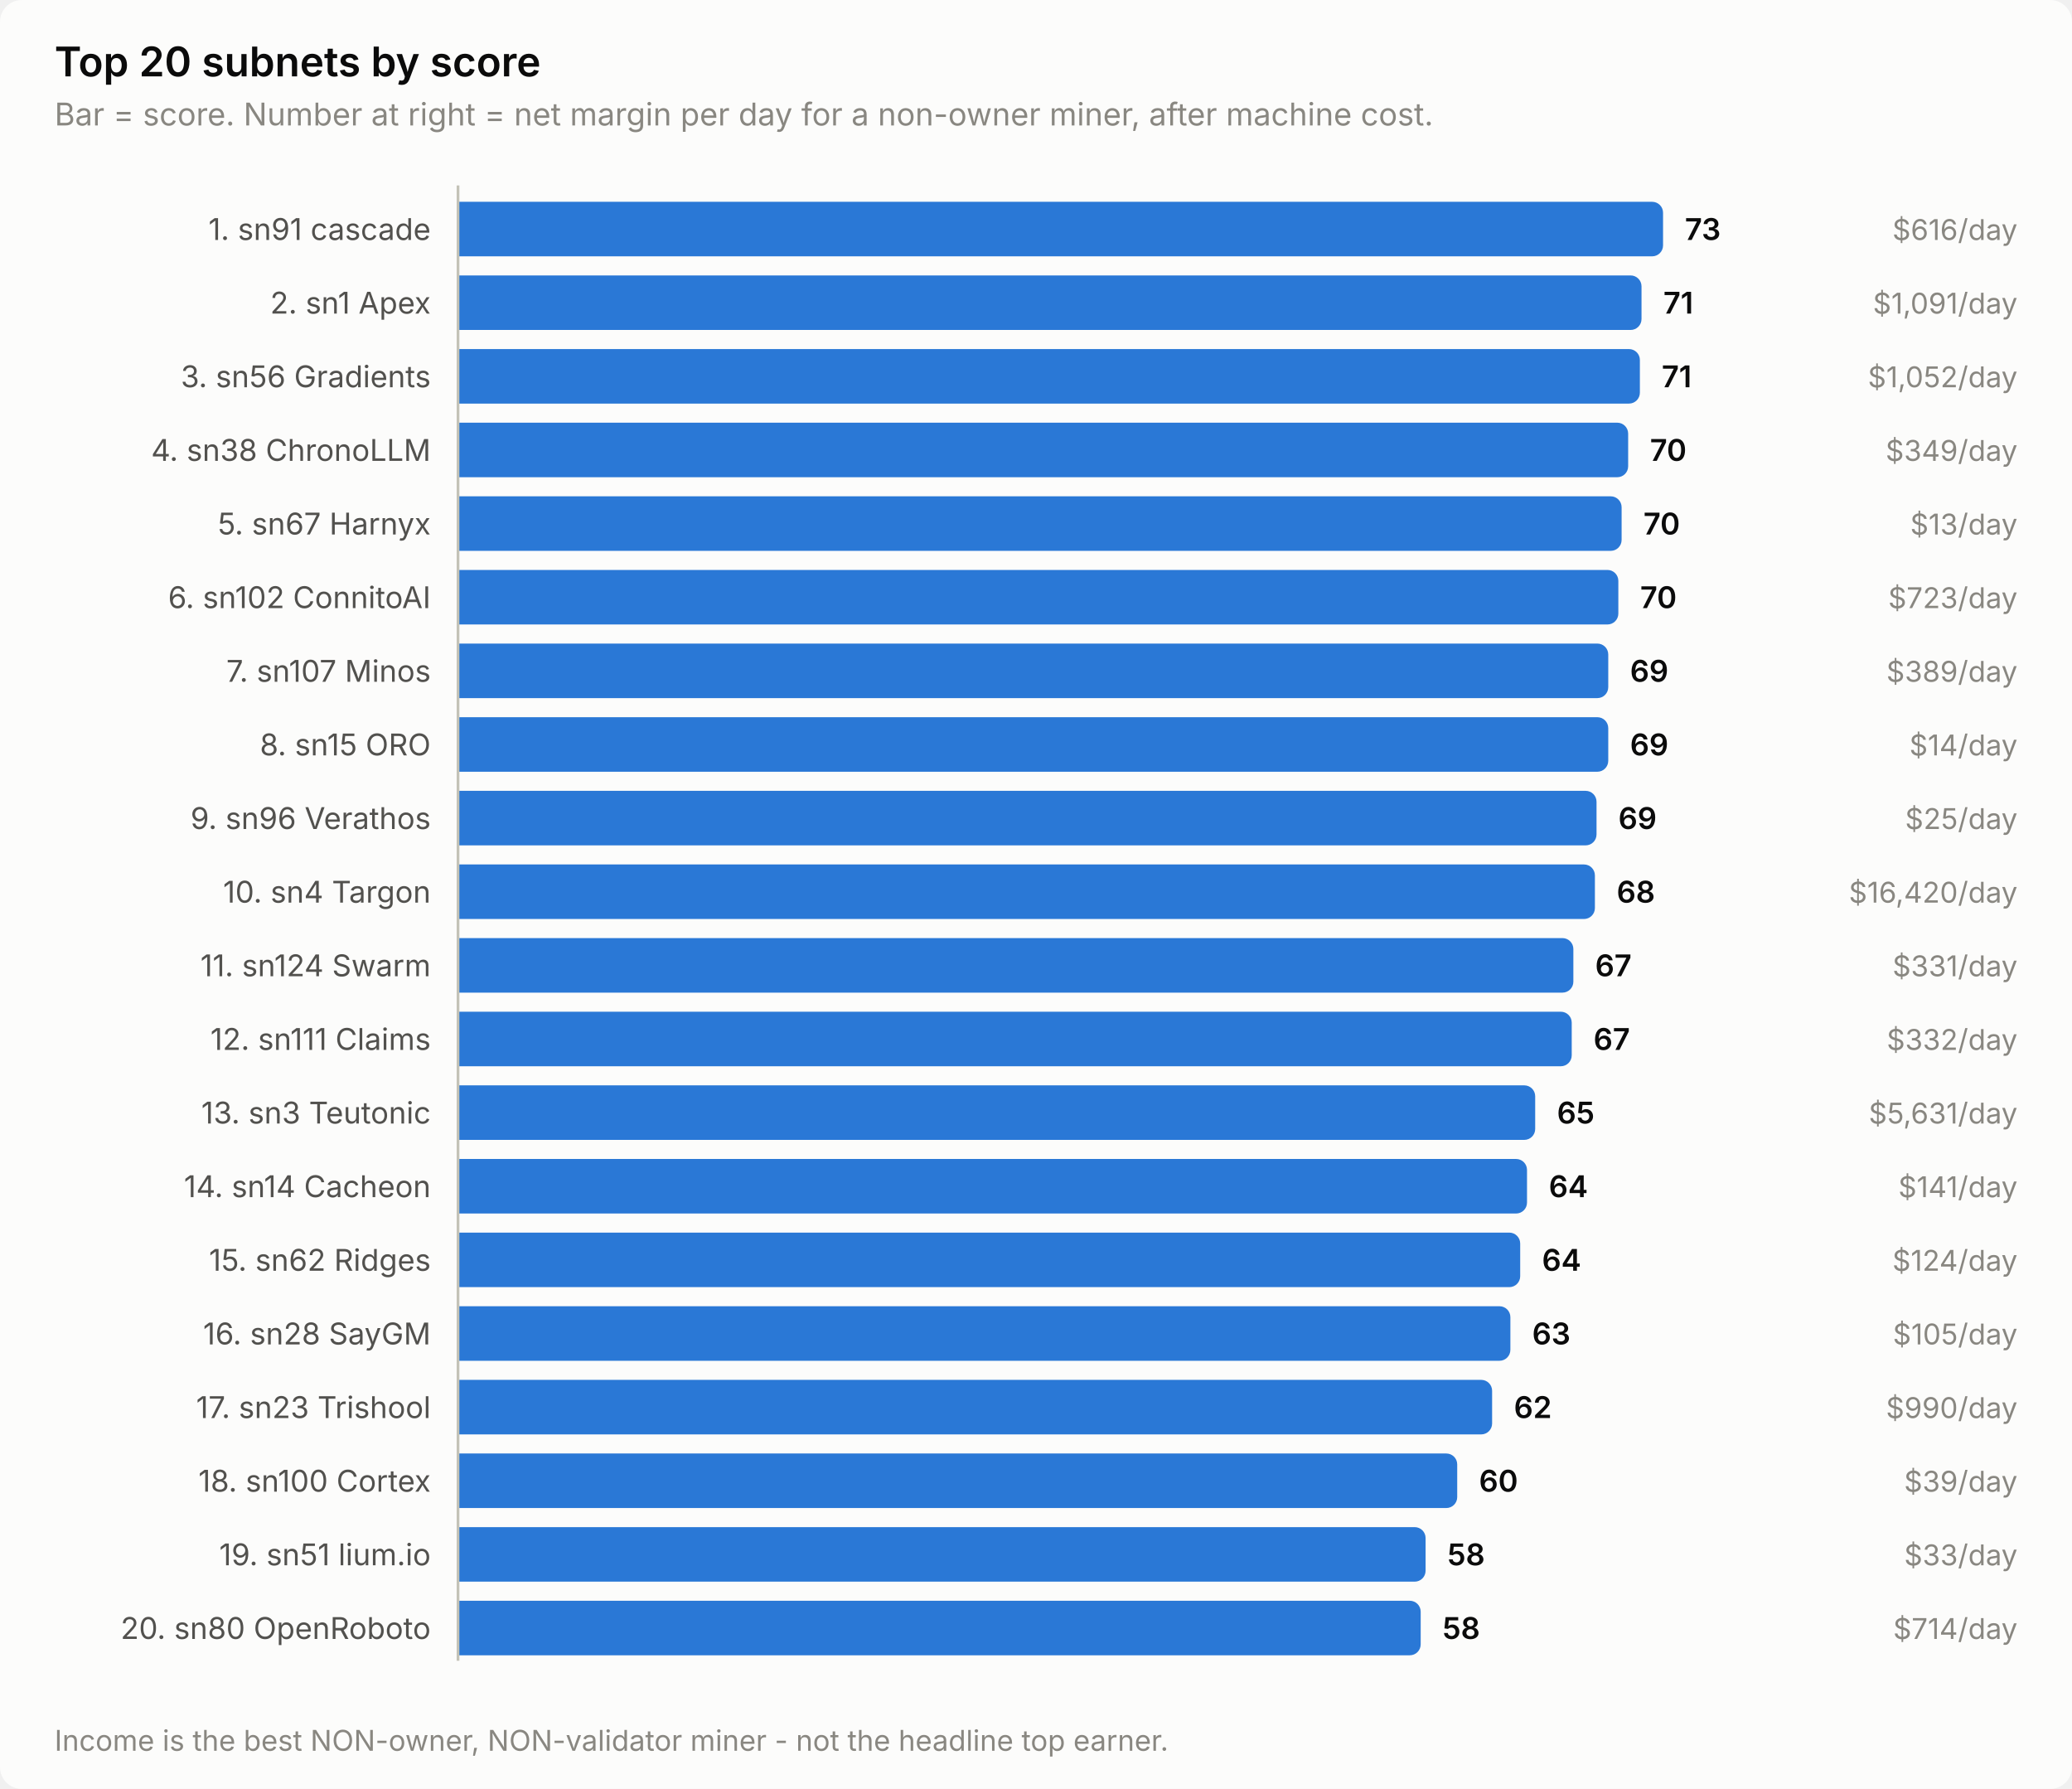
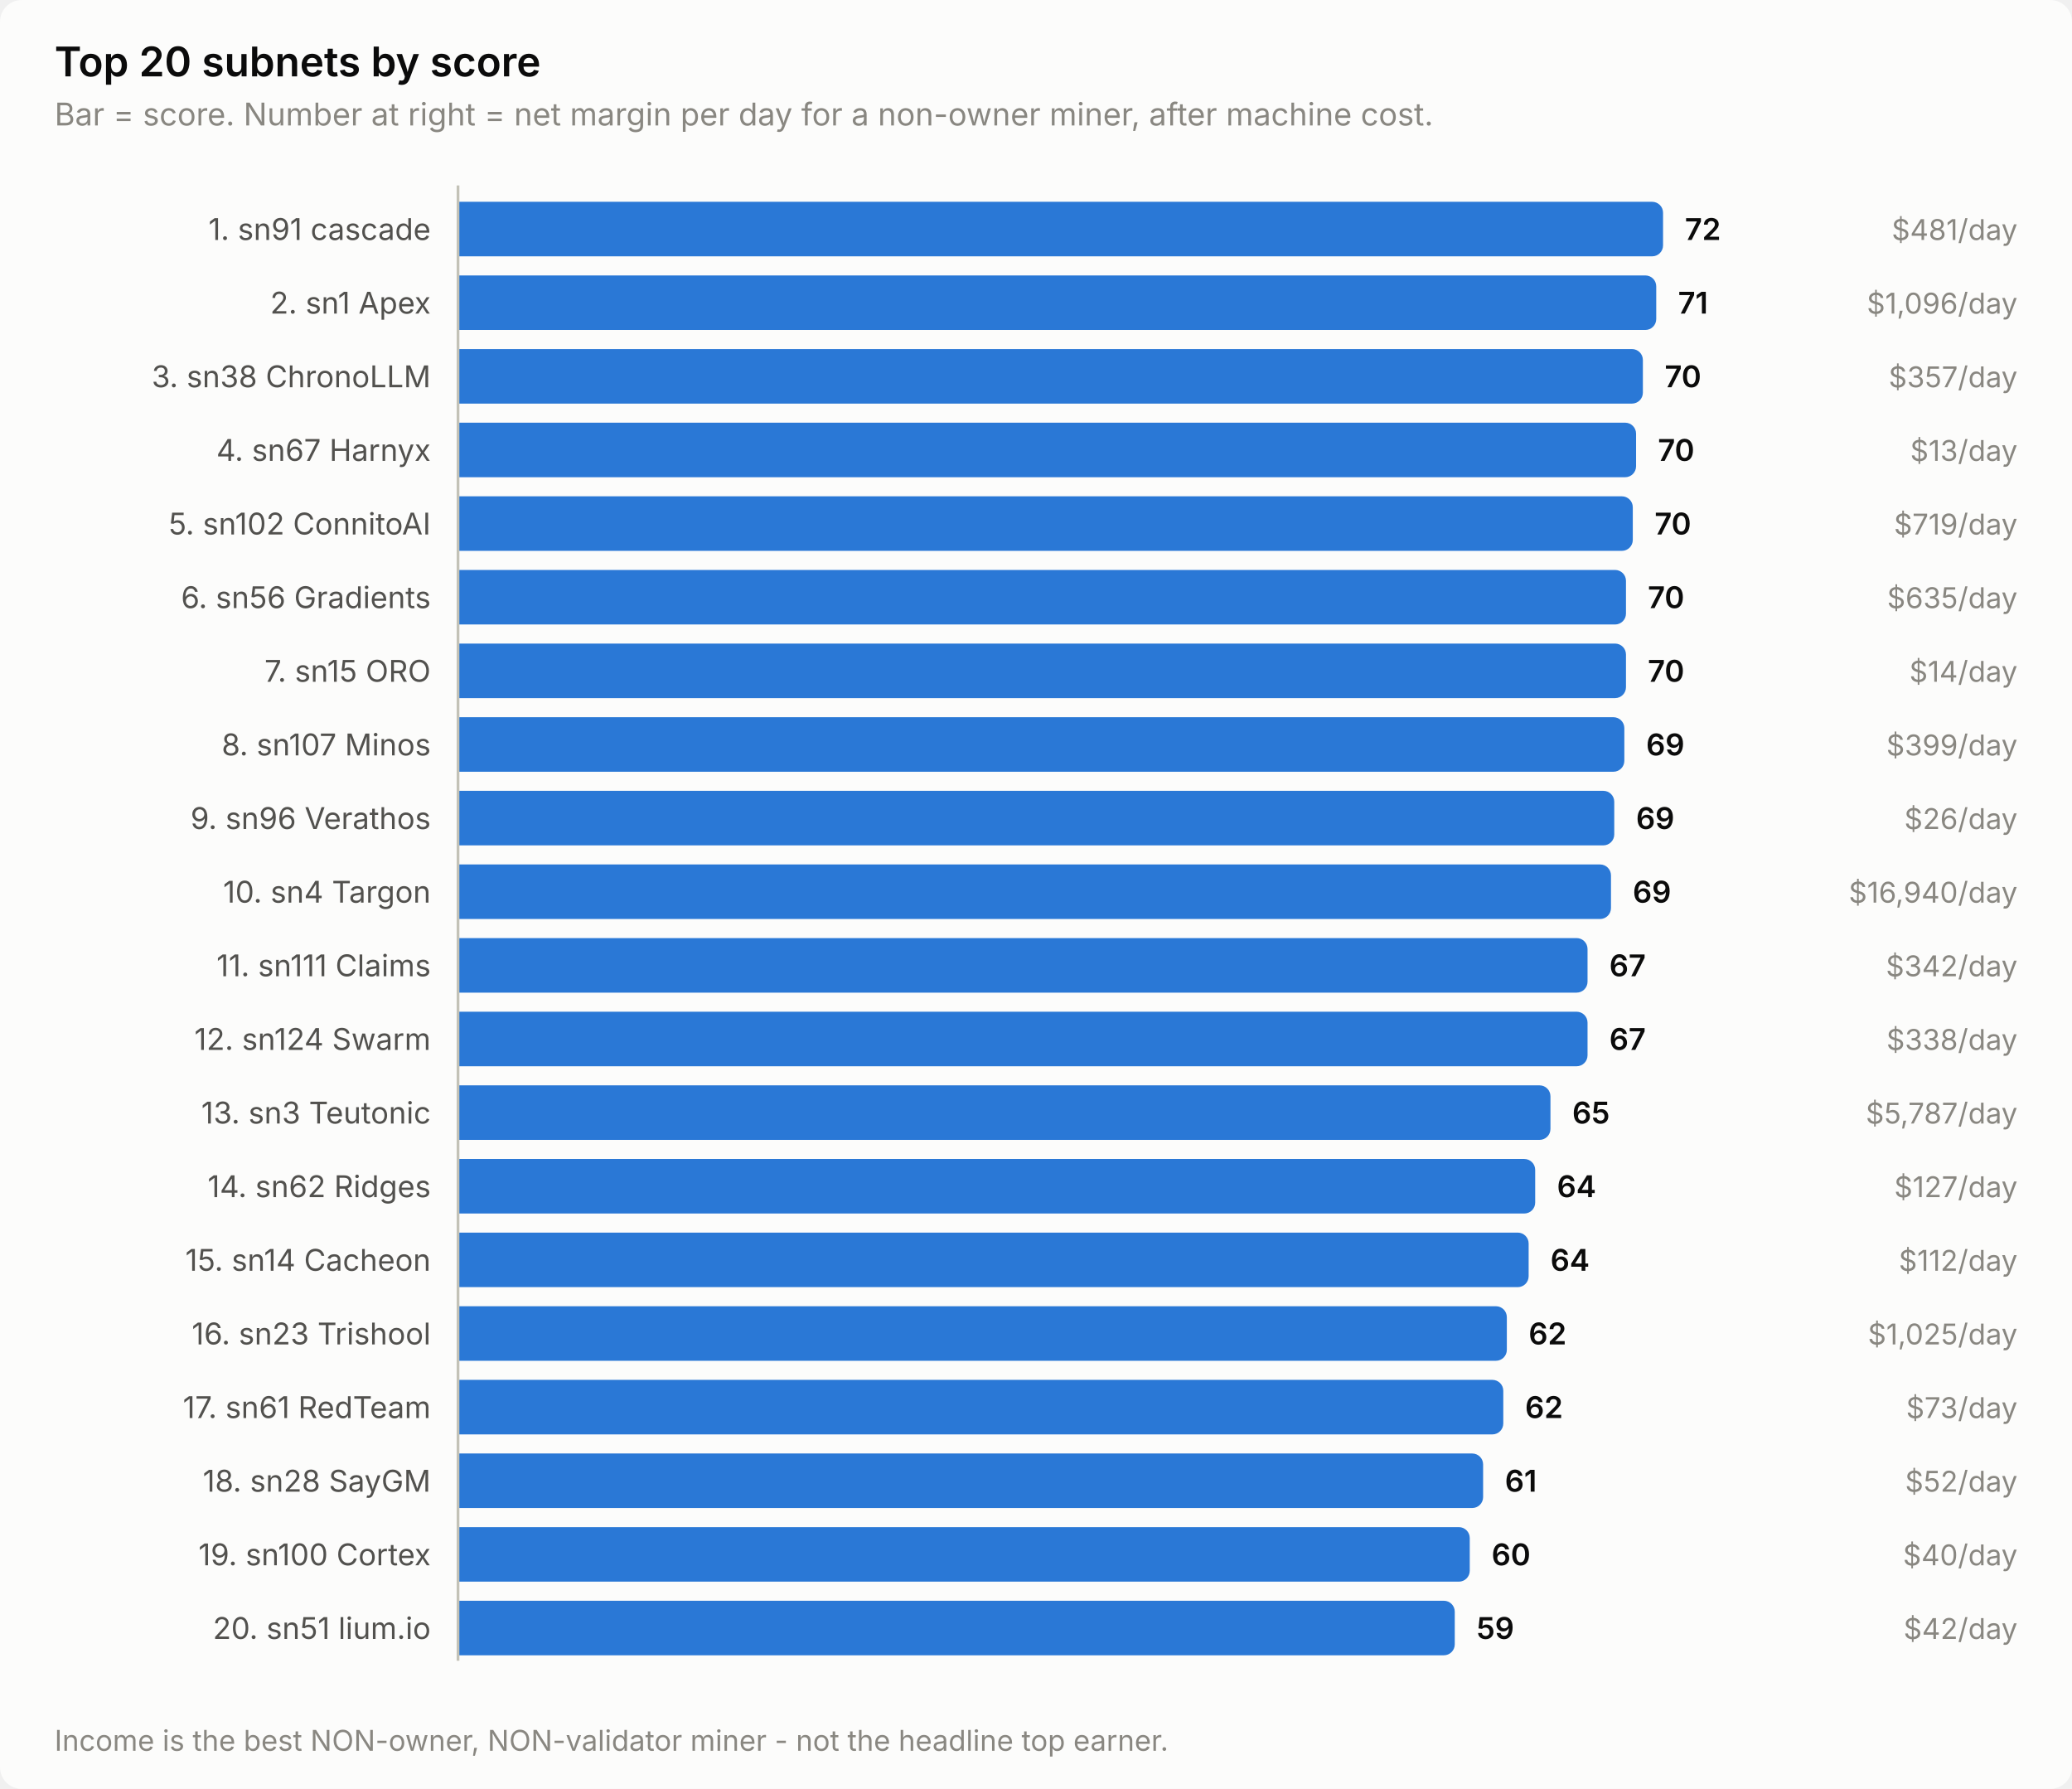
<svg xmlns="http://www.w3.org/2000/svg" width="760" height="656" viewBox="0 0 760 656" role="img" aria-label="Top 20 subnets by score">
  <style>
    text { font-family: system-ui, -apple-system, 'Segoe UI', sans-serif; }
    .t-title { font-size: 15px; font-weight: 600; }
    .t-sub { font-size: 11.5px; }
    .t-lab { font-size: 11px; }
    .t-val { font-size: 11px; font-weight: 600; font-variant-numeric: tabular-nums; }
    .t-tick { font-size: 10.5px; font-variant-numeric: tabular-nums; }

    .surface { fill: #fcfcfb; }
    .ink { fill: #0b0b0b; }
    .ink2 { fill: #52514e; }
    .muted { fill: #898781; }
    .grid { stroke: #e1e0d9; }
    .axis { stroke: #c3c2b7; }
    .accent { fill: #2a78d6; }
    .critical { fill: #d03b3b; }
    .deemph { fill: #d8d7d0; }

    @media (prefers-color-scheme: dark) {
      .surface { fill: #1a1a19; }
      .ink { fill: #ffffff; }
      .ink2 { fill: #c3c2b7; }
      .muted { fill: #898781; }
      .grid { stroke: #2c2c2a; }
      .axis { stroke: #383835; }
      .accent { fill: #3987e5; }
      .deemph { fill: #3a3a37; }
    }
</style>
  <rect class="surface" width="760" height="656" rx="8" />
  <text class="ink t-title" x="20" y="28">Top 20 subnets by score</text>
  <text class="muted t-sub" x="20" y="46">Bar = score. Number at right = net margin per day for a non-owner miner, after machine cost.</text>
  <text class="ink2 t-lab" x="158" y="88" text-anchor="end">1. sn91 cascade</text>
  <path class="accent" d="M168.0,74.0 H606.0 a4.0,4.0 0 0 1 4.0,4.0 V90.0 a4.0,4.0 0 0 1 -4.0,4.0 H168.0 Z" />
-   <text class="ink t-val" x="618.0" y="88">73</text>
-   <text class="muted t-tick" x="740" y="88" text-anchor="end">$616/day</text>
+   <text class="ink t-val" x="618.0" y="88">72</text>
+   <text class="muted t-tick" x="740" y="88" text-anchor="end">$481/day</text>
  <text class="ink2 t-lab" x="158" y="115" text-anchor="end">2. sn1 Apex</text>
-   <path class="accent" d="M168.0,101.0 H598.1 a4.0,4.0 0 0 1 4.0,4.0 V117.0 a4.0,4.0 0 0 1 -4.0,4.0 H168.0 Z" />
-   <text class="ink t-val" x="610.1" y="115">71</text>
-   <text class="muted t-tick" x="740" y="115" text-anchor="end">$1,091/day</text>
-   <text class="ink2 t-lab" x="158" y="142" text-anchor="end">3. sn56 Gradients</text>
-   <path class="accent" d="M168.0,128.0 H597.5 a4.0,4.0 0 0 1 4.0,4.0 V144.0 a4.0,4.0 0 0 1 -4.0,4.0 H168.0 Z" />
-   <text class="ink t-val" x="609.5" y="142">71</text>
-   <text class="muted t-tick" x="740" y="142" text-anchor="end">$1,052/day</text>
-   <text class="ink2 t-lab" x="158" y="169" text-anchor="end">4. sn38 ChronoLLM</text>
-   <path class="accent" d="M168.0,155.0 H593.2 a4.0,4.0 0 0 1 4.0,4.0 V171.0 a4.0,4.0 0 0 1 -4.0,4.0 H168.0 Z" />
-   <text class="ink t-val" x="605.2" y="169">70</text>
-   <text class="muted t-tick" x="740" y="169" text-anchor="end">$349/day</text>
-   <text class="ink2 t-lab" x="158" y="196" text-anchor="end">5. sn67 Harnyx</text>
-   <path class="accent" d="M168.0,182.0 H590.8 a4.0,4.0 0 0 1 4.0,4.0 V198.0 a4.0,4.0 0 0 1 -4.0,4.0 H168.0 Z" />
-   <text class="ink t-val" x="602.8" y="196">70</text>
-   <text class="muted t-tick" x="740" y="196" text-anchor="end">$13/day</text>
-   <text class="ink2 t-lab" x="158" y="223" text-anchor="end">6. sn102 ConnitoAI</text>
-   <path class="accent" d="M168.0,209.0 H589.6 a4.0,4.0 0 0 1 4.0,4.0 V225.0 a4.0,4.0 0 0 1 -4.0,4.0 H168.0 Z" />
-   <text class="ink t-val" x="601.6" y="223">70</text>
-   <text class="muted t-tick" x="740" y="223" text-anchor="end">$723/day</text>
-   <text class="ink2 t-lab" x="158" y="250" text-anchor="end">7. sn107 Minos</text>
-   <path class="accent" d="M168.0,236.0 H585.9 a4.0,4.0 0 0 1 4.0,4.0 V252.0 a4.0,4.0 0 0 1 -4.0,4.0 H168.0 Z" />
-   <text class="ink t-val" x="597.9" y="250">69</text>
-   <text class="muted t-tick" x="740" y="250" text-anchor="end">$389/day</text>
-   <text class="ink2 t-lab" x="158" y="277" text-anchor="end">8. sn15 ORO</text>
-   <path class="accent" d="M168.0,263.0 H585.9 a4.0,4.0 0 0 1 4.0,4.0 V279.0 a4.0,4.0 0 0 1 -4.0,4.0 H168.0 Z" />
-   <text class="ink t-val" x="597.9" y="277">69</text>
-   <text class="muted t-tick" x="740" y="277" text-anchor="end">$14/day</text>
+   <path class="accent" d="M168.0,101.0 H603.5 a4.0,4.0 0 0 1 4.0,4.0 V117.0 a4.0,4.0 0 0 1 -4.0,4.0 H168.0 Z" />
+   <text class="ink t-val" x="615.5" y="115">71</text>
+   <text class="muted t-tick" x="740" y="115" text-anchor="end">$1,096/day</text>
+   <text class="ink2 t-lab" x="158" y="142" text-anchor="end">3. sn38 ChronoLLM</text>
+   <path class="accent" d="M168.0,128.0 H598.6 a4.0,4.0 0 0 1 4.0,4.0 V144.0 a4.0,4.0 0 0 1 -4.0,4.0 H168.0 Z" />
+   <text class="ink t-val" x="610.6" y="142">70</text>
+   <text class="muted t-tick" x="740" y="142" text-anchor="end">$357/day</text>
+   <text class="ink2 t-lab" x="158" y="169" text-anchor="end">4. sn67 Harnyx</text>
+   <path class="accent" d="M168.0,155.0 H596.1 a4.0,4.0 0 0 1 4.0,4.0 V171.0 a4.0,4.0 0 0 1 -4.0,4.0 H168.0 Z" />
+   <text class="ink t-val" x="608.1" y="169">70</text>
+   <text class="muted t-tick" x="740" y="169" text-anchor="end">$13/day</text>
+   <text class="ink2 t-lab" x="158" y="196" text-anchor="end">5. sn102 ConnitoAI</text>
+   <path class="accent" d="M168.0,182.0 H594.9 a4.0,4.0 0 0 1 4.0,4.0 V198.0 a4.0,4.0 0 0 1 -4.0,4.0 H168.0 Z" />
+   <text class="ink t-val" x="606.9" y="196">70</text>
+   <text class="muted t-tick" x="740" y="196" text-anchor="end">$719/day</text>
+   <text class="ink2 t-lab" x="158" y="223" text-anchor="end">6. sn56 Gradients</text>
+   <path class="accent" d="M168.0,209.0 H592.4 a4.0,4.0 0 0 1 4.0,4.0 V225.0 a4.0,4.0 0 0 1 -4.0,4.0 H168.0 Z" />
+   <text class="ink t-val" x="604.4" y="223">70</text>
+   <text class="muted t-tick" x="740" y="223" text-anchor="end">$635/day</text>
+   <text class="ink2 t-lab" x="158" y="250" text-anchor="end">7. sn15 ORO</text>
+   <path class="accent" d="M168.0,236.0 H592.4 a4.0,4.0 0 0 1 4.0,4.0 V252.0 a4.0,4.0 0 0 1 -4.0,4.0 H168.0 Z" />
+   <text class="ink t-val" x="604.4" y="250">70</text>
+   <text class="muted t-tick" x="740" y="250" text-anchor="end">$14/day</text>
+   <text class="ink2 t-lab" x="158" y="277" text-anchor="end">8. sn107 Minos</text>
+   <path class="accent" d="M168.0,263.0 H591.8 a4.0,4.0 0 0 1 4.0,4.0 V279.0 a4.0,4.0 0 0 1 -4.0,4.0 H168.0 Z" />
+   <text class="ink t-val" x="603.8" y="277">69</text>
+   <text class="muted t-tick" x="740" y="277" text-anchor="end">$399/day</text>
  <text class="ink2 t-lab" x="158" y="304" text-anchor="end">9. sn96 Verathos</text>
-   <path class="accent" d="M168.0,290.0 H581.6 a4.0,4.0 0 0 1 4.0,4.0 V306.0 a4.0,4.0 0 0 1 -4.0,4.0 H168.0 Z" />
-   <text class="ink t-val" x="593.6" y="304">69</text>
-   <text class="muted t-tick" x="740" y="304" text-anchor="end">$25/day</text>
+   <path class="accent" d="M168.0,290.0 H588.1 a4.0,4.0 0 0 1 4.0,4.0 V306.0 a4.0,4.0 0 0 1 -4.0,4.0 H168.0 Z" />
+   <text class="ink t-val" x="600.1" y="304">69</text>
+   <text class="muted t-tick" x="740" y="304" text-anchor="end">$26/day</text>
  <text class="ink2 t-lab" x="158" y="331" text-anchor="end">10. sn4 Targon</text>
-   <path class="accent" d="M168.0,317.0 H581.0 a4.0,4.0 0 0 1 4.0,4.0 V333.0 a4.0,4.0 0 0 1 -4.0,4.0 H168.0 Z" />
-   <text class="ink t-val" x="593.0" y="331">68</text>
-   <text class="muted t-tick" x="740" y="331" text-anchor="end">$16,420/day</text>
-   <text class="ink2 t-lab" x="158" y="358" text-anchor="end">11. sn124 Swarm</text>
-   <path class="accent" d="M168.0,344.0 H573.1 a4.0,4.0 0 0 1 4.0,4.0 V360.0 a4.0,4.0 0 0 1 -4.0,4.0 H168.0 Z" />
-   <text class="ink t-val" x="585.1" y="358">67</text>
-   <text class="muted t-tick" x="740" y="358" text-anchor="end">$331/day</text>
-   <text class="ink2 t-lab" x="158" y="385" text-anchor="end">12. sn111 Claims</text>
-   <path class="accent" d="M168.0,371.0 H572.5 a4.0,4.0 0 0 1 4.0,4.0 V387.0 a4.0,4.0 0 0 1 -4.0,4.0 H168.0 Z" />
-   <text class="ink t-val" x="584.5" y="385">67</text>
-   <text class="muted t-tick" x="740" y="385" text-anchor="end">$332/day</text>
+   <path class="accent" d="M168.0,317.0 H586.9 a4.0,4.0 0 0 1 4.0,4.0 V333.0 a4.0,4.0 0 0 1 -4.0,4.0 H168.0 Z" />
+   <text class="ink t-val" x="598.9" y="331">69</text>
+   <text class="muted t-tick" x="740" y="331" text-anchor="end">$16,940/day</text>
+   <text class="ink2 t-lab" x="158" y="358" text-anchor="end">11. sn111 Claims</text>
+   <path class="accent" d="M168.0,344.0 H578.3 a4.0,4.0 0 0 1 4.0,4.0 V360.0 a4.0,4.0 0 0 1 -4.0,4.0 H168.0 Z" />
+   <text class="ink t-val" x="590.3" y="358">67</text>
+   <text class="muted t-tick" x="740" y="358" text-anchor="end">$342/day</text>
+   <text class="ink2 t-lab" x="158" y="385" text-anchor="end">12. sn124 Swarm</text>
+   <path class="accent" d="M168.0,371.0 H578.3 a4.0,4.0 0 0 1 4.0,4.0 V387.0 a4.0,4.0 0 0 1 -4.0,4.0 H168.0 Z" />
+   <text class="ink t-val" x="590.3" y="385">67</text>
+   <text class="muted t-tick" x="740" y="385" text-anchor="end">$338/day</text>
  <text class="ink2 t-lab" x="158" y="412" text-anchor="end">13. sn3 Teutonic</text>
-   <path class="accent" d="M168.0,398.0 H559.1 a4.0,4.0 0 0 1 4.0,4.0 V414.0 a4.0,4.0 0 0 1 -4.0,4.0 H168.0 Z" />
-   <text class="ink t-val" x="571.1" y="412">65</text>
-   <text class="muted t-tick" x="740" y="412" text-anchor="end">$5,631/day</text>
-   <text class="ink2 t-lab" x="158" y="439" text-anchor="end">14. sn14 Cacheon</text>
-   <path class="accent" d="M168.0,425.0 H556.1 a4.0,4.0 0 0 1 4.0,4.0 V441.0 a4.0,4.0 0 0 1 -4.0,4.0 H168.0 Z" />
-   <text class="ink t-val" x="568.1" y="439">64</text>
-   <text class="muted t-tick" x="740" y="439" text-anchor="end">$141/day</text>
-   <text class="ink2 t-lab" x="158" y="466" text-anchor="end">15. sn62 Ridges</text>
-   <path class="accent" d="M168.0,452.0 H553.6 a4.0,4.0 0 0 1 4.0,4.0 V468.0 a4.0,4.0 0 0 1 -4.0,4.0 H168.0 Z" />
-   <text class="ink t-val" x="565.6" y="466">64</text>
-   <text class="muted t-tick" x="740" y="466" text-anchor="end">$124/day</text>
-   <text class="ink2 t-lab" x="158" y="493" text-anchor="end">16. sn28 SayGM</text>
-   <path class="accent" d="M168.0,479.0 H550.0 a4.0,4.0 0 0 1 4.0,4.0 V495.0 a4.0,4.0 0 0 1 -4.0,4.0 H168.0 Z" />
-   <text class="ink t-val" x="562.0" y="493">63</text>
-   <text class="muted t-tick" x="740" y="493" text-anchor="end">$105/day</text>
-   <text class="ink2 t-lab" x="158" y="520" text-anchor="end">17. sn23 Trishool</text>
-   <path class="accent" d="M168.0,506.0 H543.3 a4.0,4.0 0 0 1 4.0,4.0 V522.0 a4.0,4.0 0 0 1 -4.0,4.0 H168.0 Z" />
-   <text class="ink t-val" x="555.3" y="520">62</text>
-   <text class="muted t-tick" x="740" y="520" text-anchor="end">$990/day</text>
-   <text class="ink2 t-lab" x="158" y="547" text-anchor="end">18. sn100 Cortex</text>
-   <path class="accent" d="M168.0,533.0 H530.5 a4.0,4.0 0 0 1 4.0,4.0 V549.0 a4.0,4.0 0 0 1 -4.0,4.0 H168.0 Z" />
-   <text class="ink t-val" x="542.5" y="547">60</text>
-   <text class="muted t-tick" x="740" y="547" text-anchor="end">$39/day</text>
-   <text class="ink2 t-lab" x="158" y="574" text-anchor="end">19. sn51 lium.io</text>
-   <path class="accent" d="M168.0,560.0 H518.9 a4.0,4.0 0 0 1 4.0,4.0 V576.0 a4.0,4.0 0 0 1 -4.0,4.0 H168.0 Z" />
-   <text class="ink t-val" x="530.9" y="574">58</text>
-   <text class="muted t-tick" x="740" y="574" text-anchor="end">$33/day</text>
-   <text class="ink2 t-lab" x="158" y="601" text-anchor="end">20. sn80 OpenRoboto</text>
-   <path class="accent" d="M168.0,587.0 H517.1 a4.0,4.0 0 0 1 4.0,4.0 V603.0 a4.0,4.0 0 0 1 -4.0,4.0 H168.0 Z" />
-   <text class="ink t-val" x="529.1" y="601">58</text>
-   <text class="muted t-tick" x="740" y="601" text-anchor="end">$714/day</text>
+   <path class="accent" d="M168.0,398.0 H564.7 a4.0,4.0 0 0 1 4.0,4.0 V414.0 a4.0,4.0 0 0 1 -4.0,4.0 H168.0 Z" />
+   <text class="ink t-val" x="576.7" y="412">65</text>
+   <text class="muted t-tick" x="740" y="412" text-anchor="end">$5,787/day</text>
+   <text class="ink2 t-lab" x="158" y="439" text-anchor="end">14. sn62 Ridges</text>
+   <path class="accent" d="M168.0,425.0 H559.1 a4.0,4.0 0 0 1 4.0,4.0 V441.0 a4.0,4.0 0 0 1 -4.0,4.0 H168.0 Z" />
+   <text class="ink t-val" x="571.1" y="439">64</text>
+   <text class="muted t-tick" x="740" y="439" text-anchor="end">$127/day</text>
+   <text class="ink2 t-lab" x="158" y="466" text-anchor="end">15. sn14 Cacheon</text>
+   <path class="accent" d="M168.0,452.0 H556.7 a4.0,4.0 0 0 1 4.0,4.0 V468.0 a4.0,4.0 0 0 1 -4.0,4.0 H168.0 Z" />
+   <text class="ink t-val" x="568.7" y="466">64</text>
+   <text class="muted t-tick" x="740" y="466" text-anchor="end">$112/day</text>
+   <text class="ink2 t-lab" x="158" y="493" text-anchor="end">16. sn23 Trishool</text>
+   <path class="accent" d="M168.0,479.0 H548.7 a4.0,4.0 0 0 1 4.0,4.0 V495.0 a4.0,4.0 0 0 1 -4.0,4.0 H168.0 Z" />
+   <text class="ink t-val" x="560.7" y="493">62</text>
+   <text class="muted t-tick" x="740" y="493" text-anchor="end">$1,025/day</text>
+   <text class="ink2 t-lab" x="158" y="520" text-anchor="end">17. sn61 RedTeam</text>
+   <path class="accent" d="M168.0,506.0 H547.4 a4.0,4.0 0 0 1 4.0,4.0 V522.0 a4.0,4.0 0 0 1 -4.0,4.0 H168.0 Z" />
+   <text class="ink t-val" x="559.4" y="520">62</text>
+   <text class="muted t-tick" x="740" y="520" text-anchor="end">$73/day</text>
+   <text class="ink2 t-lab" x="158" y="547" text-anchor="end">18. sn28 SayGM</text>
+   <path class="accent" d="M168.0,533.0 H540.0 a4.0,4.0 0 0 1 4.0,4.0 V549.0 a4.0,4.0 0 0 1 -4.0,4.0 H168.0 Z" />
+   <text class="ink t-val" x="552.0" y="547">61</text>
+   <text class="muted t-tick" x="740" y="547" text-anchor="end">$52/day</text>
+   <text class="ink2 t-lab" x="158" y="574" text-anchor="end">19. sn100 Cortex</text>
+   <path class="accent" d="M168.0,560.0 H535.1 a4.0,4.0 0 0 1 4.0,4.0 V576.0 a4.0,4.0 0 0 1 -4.0,4.0 H168.0 Z" />
+   <text class="ink t-val" x="547.1" y="574">60</text>
+   <text class="muted t-tick" x="740" y="574" text-anchor="end">$40/day</text>
+   <text class="ink2 t-lab" x="158" y="601" text-anchor="end">20. sn51 lium.io</text>
+   <path class="accent" d="M168.0,587.0 H529.6 a4.0,4.0 0 0 1 4.0,4.0 V603.0 a4.0,4.0 0 0 1 -4.0,4.0 H168.0 Z" />
+   <text class="ink t-val" x="541.6" y="601">59</text>
+   <text class="muted t-tick" x="740" y="601" text-anchor="end">$42/day</text>
  <line class="axis" x1="168" y1="68" x2="168" y2="609" stroke-width="1" />
  <text class="muted t-tick" x="20" y="642">Income is the best NON-owner, NON-validator miner - not the headline top earner.</text>
</svg>
